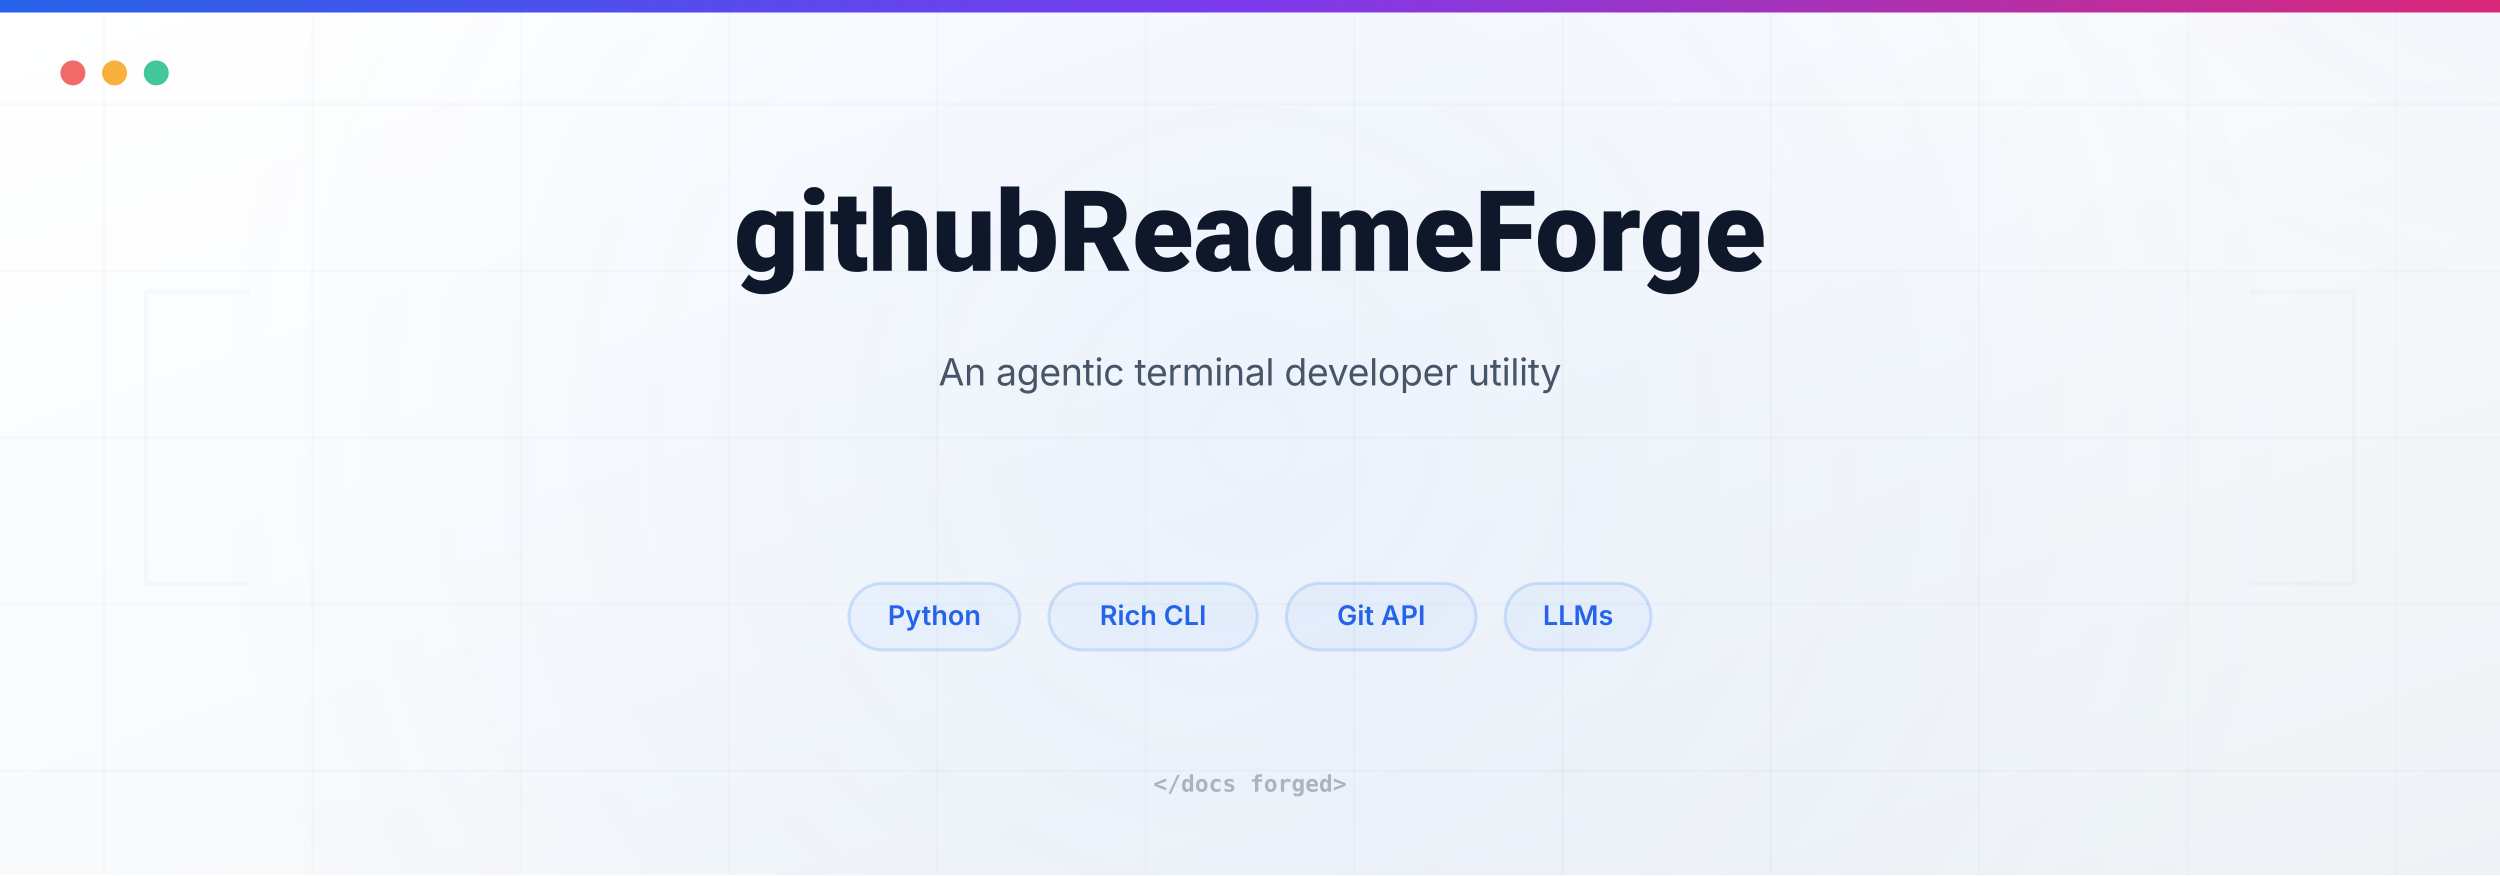
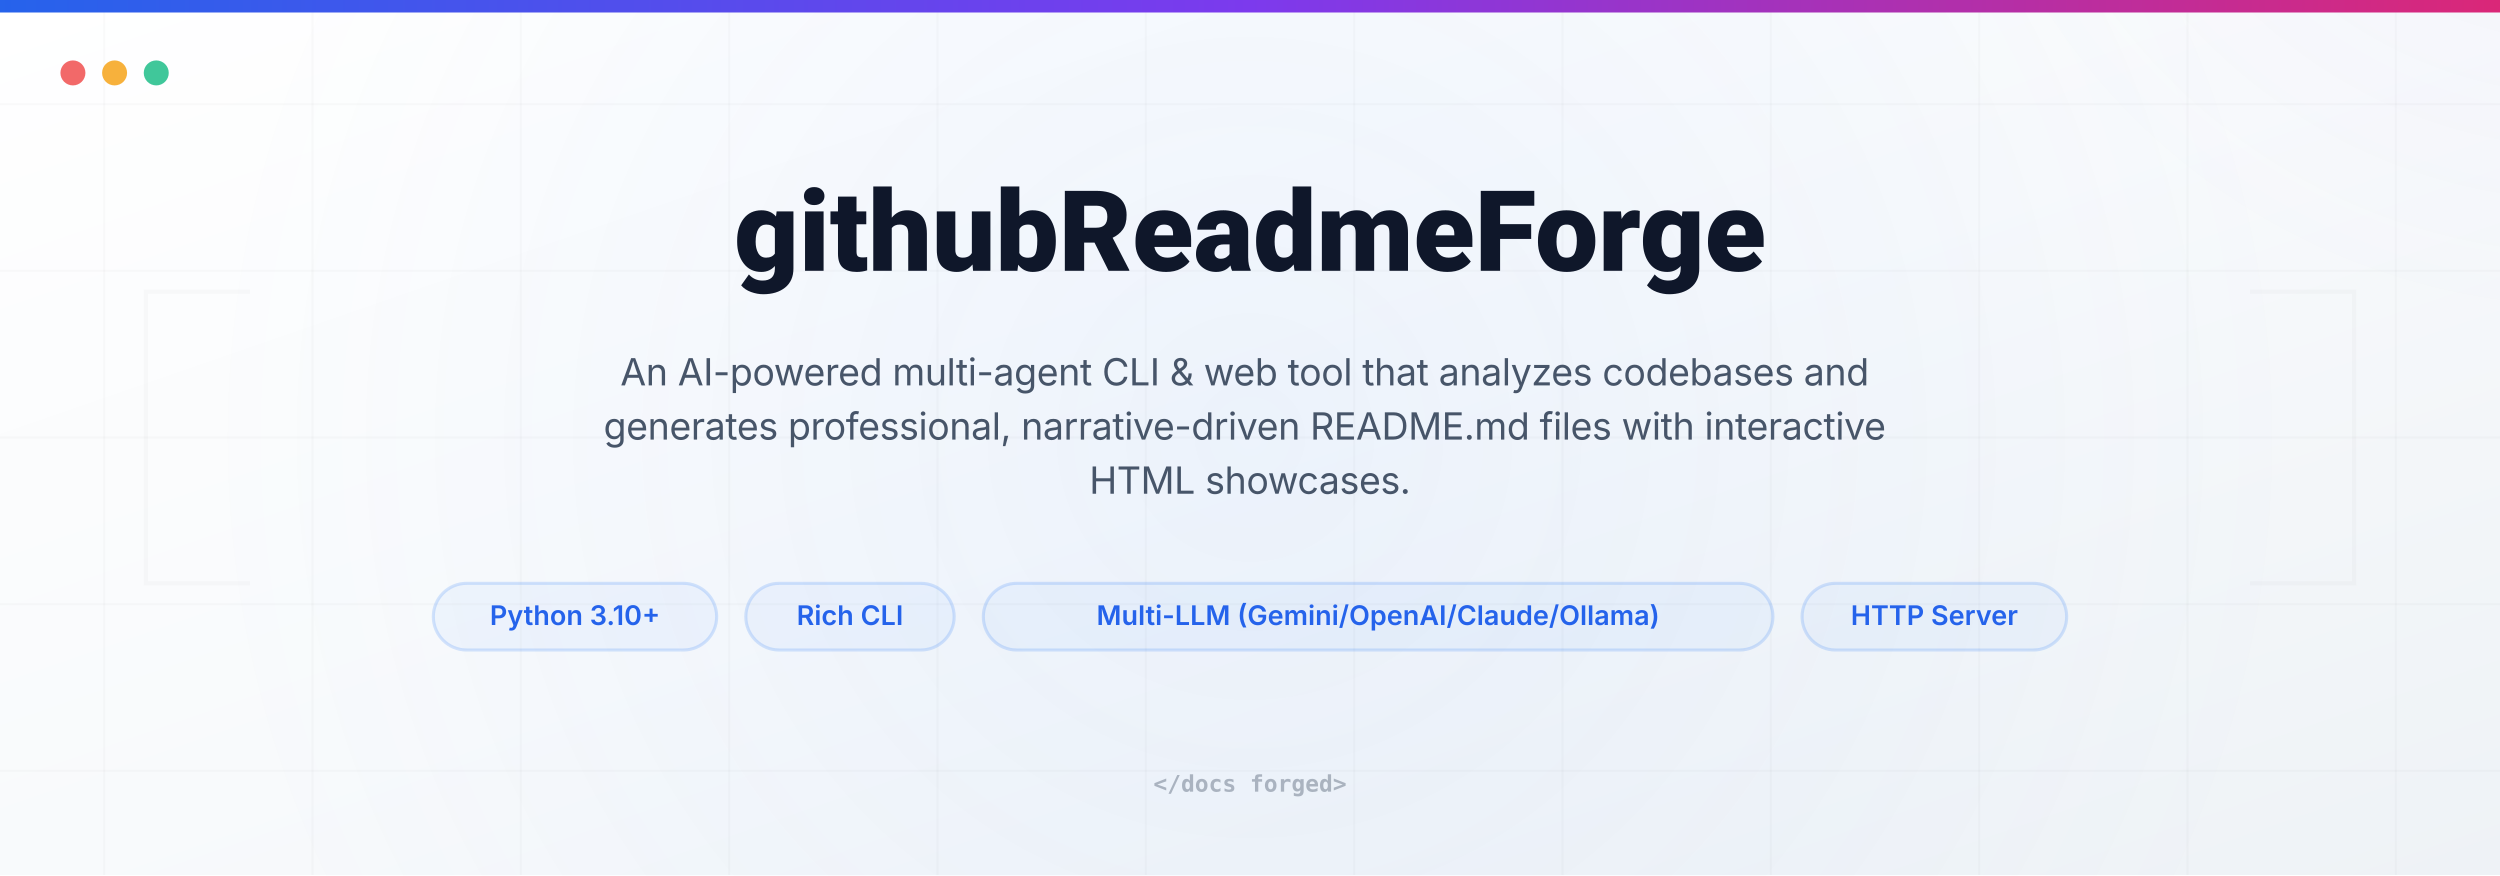
<svg xmlns="http://www.w3.org/2000/svg" viewBox="0 0 1200 420" width="100%" height="100%">
  <defs>
    <linearGradient id="bg" x1="0%" y1="0%" x2="100%" y2="100%">
      <stop offset="0%" stop-color="#ffffff" />
      <stop offset="50%" stop-color="#f8fafc" />
      <stop offset="100%" stop-color="#eef2f6" />
    </linearGradient>
    <radialGradient id="glow" cx="50%" cy="50%" r="50%">
      <stop offset="0%" stop-color="#3b82f6" stop-opacity="0.06" />
      <stop offset="100%" stop-color="#3b82f6" stop-opacity="0" />
    </radialGradient>
    <radialGradient id="glow-purple" cx="80%" cy="20%" r="40%">
      <stop offset="0%" stop-color="#8b5cf6" stop-opacity="0.05" />
      <stop offset="100%" stop-color="#8b5cf6" stop-opacity="0" />
    </radialGradient>
    <linearGradient id="accent-gradient" x1="0%" y1="0%" x2="100%" y2="0%">
      <stop offset="0%" stop-color="#2563eb" />
      <stop offset="50%" stop-color="#7c3aed" />
      <stop offset="100%" stop-color="#db2777" />
    </linearGradient>
    <style>
            .title {
                font-family: 'Outfit', -apple-system, BlinkMacSystemFont, "Segoe UI", Roboto, sans-serif;
                font-size: 54px;
                font-weight: 800;
                fill: #0f172a;
                
            }
            .desc {
                font-family: 'Outfit', -apple-system, BlinkMacSystemFont, sans-serif;
                font-size: 18px;
                font-weight: 400;
                fill: #475569;
                letter-spacing: -0.01em;
            }
        </style>
  </defs>
  <rect width="1200" height="420" fill="url(#bg)" />
  <circle cx="600" cy="210" r="500" fill="url(#glow)" />
  <circle cx="1000" cy="80" r="400" fill="url(#glow-purple)" />
  <line x1="50" y1="0" x2="50" y2="420" stroke="rgba(15, 23, 42, 0.02)" stroke-width="1" />
  <line x1="150" y1="0" x2="150" y2="420" stroke="rgba(15, 23, 42, 0.02)" stroke-width="1" />
  <line x1="250" y1="0" x2="250" y2="420" stroke="rgba(15, 23, 42, 0.02)" stroke-width="1" />
  <line x1="350" y1="0" x2="350" y2="420" stroke="rgba(15, 23, 42, 0.02)" stroke-width="1" />
  <line x1="450" y1="0" x2="450" y2="420" stroke="rgba(15, 23, 42, 0.02)" stroke-width="1" />
  <line x1="550" y1="0" x2="550" y2="420" stroke="rgba(15, 23, 42, 0.02)" stroke-width="1" />
  <line x1="650" y1="0" x2="650" y2="420" stroke="rgba(15, 23, 42, 0.02)" stroke-width="1" />
  <line x1="750" y1="0" x2="750" y2="420" stroke="rgba(15, 23, 42, 0.02)" stroke-width="1" />
  <line x1="850" y1="0" x2="850" y2="420" stroke="rgba(15, 23, 42, 0.02)" stroke-width="1" />
  <line x1="950" y1="0" x2="950" y2="420" stroke="rgba(15, 23, 42, 0.02)" stroke-width="1" />
  <line x1="1050" y1="0" x2="1050" y2="420" stroke="rgba(15, 23, 42, 0.02)" stroke-width="1" />
  <line x1="1150" y1="0" x2="1150" y2="420" stroke="rgba(15, 23, 42, 0.02)" stroke-width="1" />
  <line x1="0" y1="50" x2="1200" y2="50" stroke="rgba(15, 23, 42, 0.02)" stroke-width="1" />
  <line x1="0" y1="130" x2="1200" y2="130" stroke="rgba(15, 23, 42, 0.02)" stroke-width="1" />
  <line x1="0" y1="210" x2="1200" y2="210" stroke="rgba(15, 23, 42, 0.02)" stroke-width="1" />
  <line x1="0" y1="290" x2="1200" y2="290" stroke="rgba(15, 23, 42, 0.02)" stroke-width="1" />
  <line x1="0" y1="370" x2="1200" y2="370" stroke="rgba(15, 23, 42, 0.02)" stroke-width="1" />
  <rect x="0" y="0" width="1200" height="6" fill="url(#accent-gradient)" />
  <circle cx="35" cy="35" r="6" fill="#ef4444" opacity="0.8" />
  <circle cx="55" cy="35" r="6" fill="#f59e0b" opacity="0.8" />
  <circle cx="75" cy="35" r="6" fill="#10b981" opacity="0.8" />
  <path d="M 120 140 L 70 140 L 70 280 L 120 280" fill="none" stroke="rgba(15, 23, 42, 0.02)" stroke-width="2" />
  <path d="M 1080 140 L 1130 140 L 1130 280 L 1080 280" fill="none" stroke="rgba(15, 23, 42, 0.02)" stroke-width="2" />
  <text x="600" y="130" text-anchor="middle" class="title">githubReadmeForge</text>
  <text x="600" y="185" text-anchor="middle" class="desc">
-     <tspan x="600" y="185">An agentic terminal developer utility</tspan>
+     <tspan x="600" y="185">An AI-powered multi-agent CLI &amp; web tool that analyzes codebases and</tspan>
+     <tspan x="600" y="211">generates professional, narrative-driven README.md files with interactive</tspan>
+     <tspan x="600" y="237">HTML showcases.</tspan>
  </text>
-   <g transform="translate(407.5, 280)">
-     <rect width="82" height="32" rx="16" fill="rgba(59, 130, 246, 0.05)" stroke="rgba(59, 130, 246, 0.2)" stroke-width="1.5" />
-     <text x="41.0" y="20" font-family="'Outfit', -apple-system, sans-serif" font-size="13" font-weight="600" fill="#2563eb" text-anchor="middle">Python</text>
+   <g transform="translate(208.0, 280)">
+     <rect width="136" height="32" rx="16" fill="rgba(59, 130, 246, 0.05)" stroke="rgba(59, 130, 246, 0.2)" stroke-width="1.5" />
+     <text x="68.0" y="20" font-family="'Outfit', -apple-system, sans-serif" font-size="13" font-weight="600" fill="#2563eb" text-anchor="middle">Python 3.10+</text>
  </g>
-   <g transform="translate(503.5, 280)">
+   <g transform="translate(358.0, 280)">
    <rect width="100" height="32" rx="16" fill="rgba(59, 130, 246, 0.05)" stroke="rgba(59, 130, 246, 0.2)" stroke-width="1.5" />
    <text x="50.0" y="20" font-family="'Outfit', -apple-system, sans-serif" font-size="13" font-weight="600" fill="#2563eb" text-anchor="middle">Rich CLI</text>
  </g>
-   <g transform="translate(617.5, 280)">
-     <rect width="91" height="32" rx="16" fill="rgba(59, 130, 246, 0.05)" stroke="rgba(59, 130, 246, 0.2)" stroke-width="1.5" />
-     <text x="45.5" y="20" font-family="'Outfit', -apple-system, sans-serif" font-size="13" font-weight="600" fill="#2563eb" text-anchor="middle">Git API</text>
+   <g transform="translate(472.0, 280)">
+     <rect width="379" height="32" rx="16" fill="rgba(59, 130, 246, 0.05)" stroke="rgba(59, 130, 246, 0.2)" stroke-width="1.5" />
+     <text x="189.5" y="20" font-family="'Outfit', -apple-system, sans-serif" font-size="13" font-weight="600" fill="#2563eb" text-anchor="middle">Multi-LLM (Gemini/OpenAI/Claude/Ollama)</text>
  </g>
-   <g transform="translate(722.5, 280)">
-     <rect width="70" height="32" rx="16" fill="rgba(59, 130, 246, 0.05)" stroke="rgba(59, 130, 246, 0.2)" stroke-width="1.5" />
-     <text x="35.0" y="20" font-family="'Outfit', -apple-system, sans-serif" font-size="13" font-weight="600" fill="#2563eb" text-anchor="middle">LLMs</text>
+   <g transform="translate(865.0, 280)">
+     <rect width="127" height="32" rx="16" fill="rgba(59, 130, 246, 0.05)" stroke="rgba(59, 130, 246, 0.2)" stroke-width="1.5" />
+     <text x="63.5" y="20" font-family="'Outfit', -apple-system, sans-serif" font-size="13" font-weight="600" fill="#2563eb" text-anchor="middle">HTTP Server</text>
  </g>
  <text x="600" y="380" font-family="'JetBrains Mono', monospace" font-size="11" font-weight="600" fill="#475569" opacity="0.4" text-anchor="middle">&lt;/docs forged&gt;</text>
</svg>
